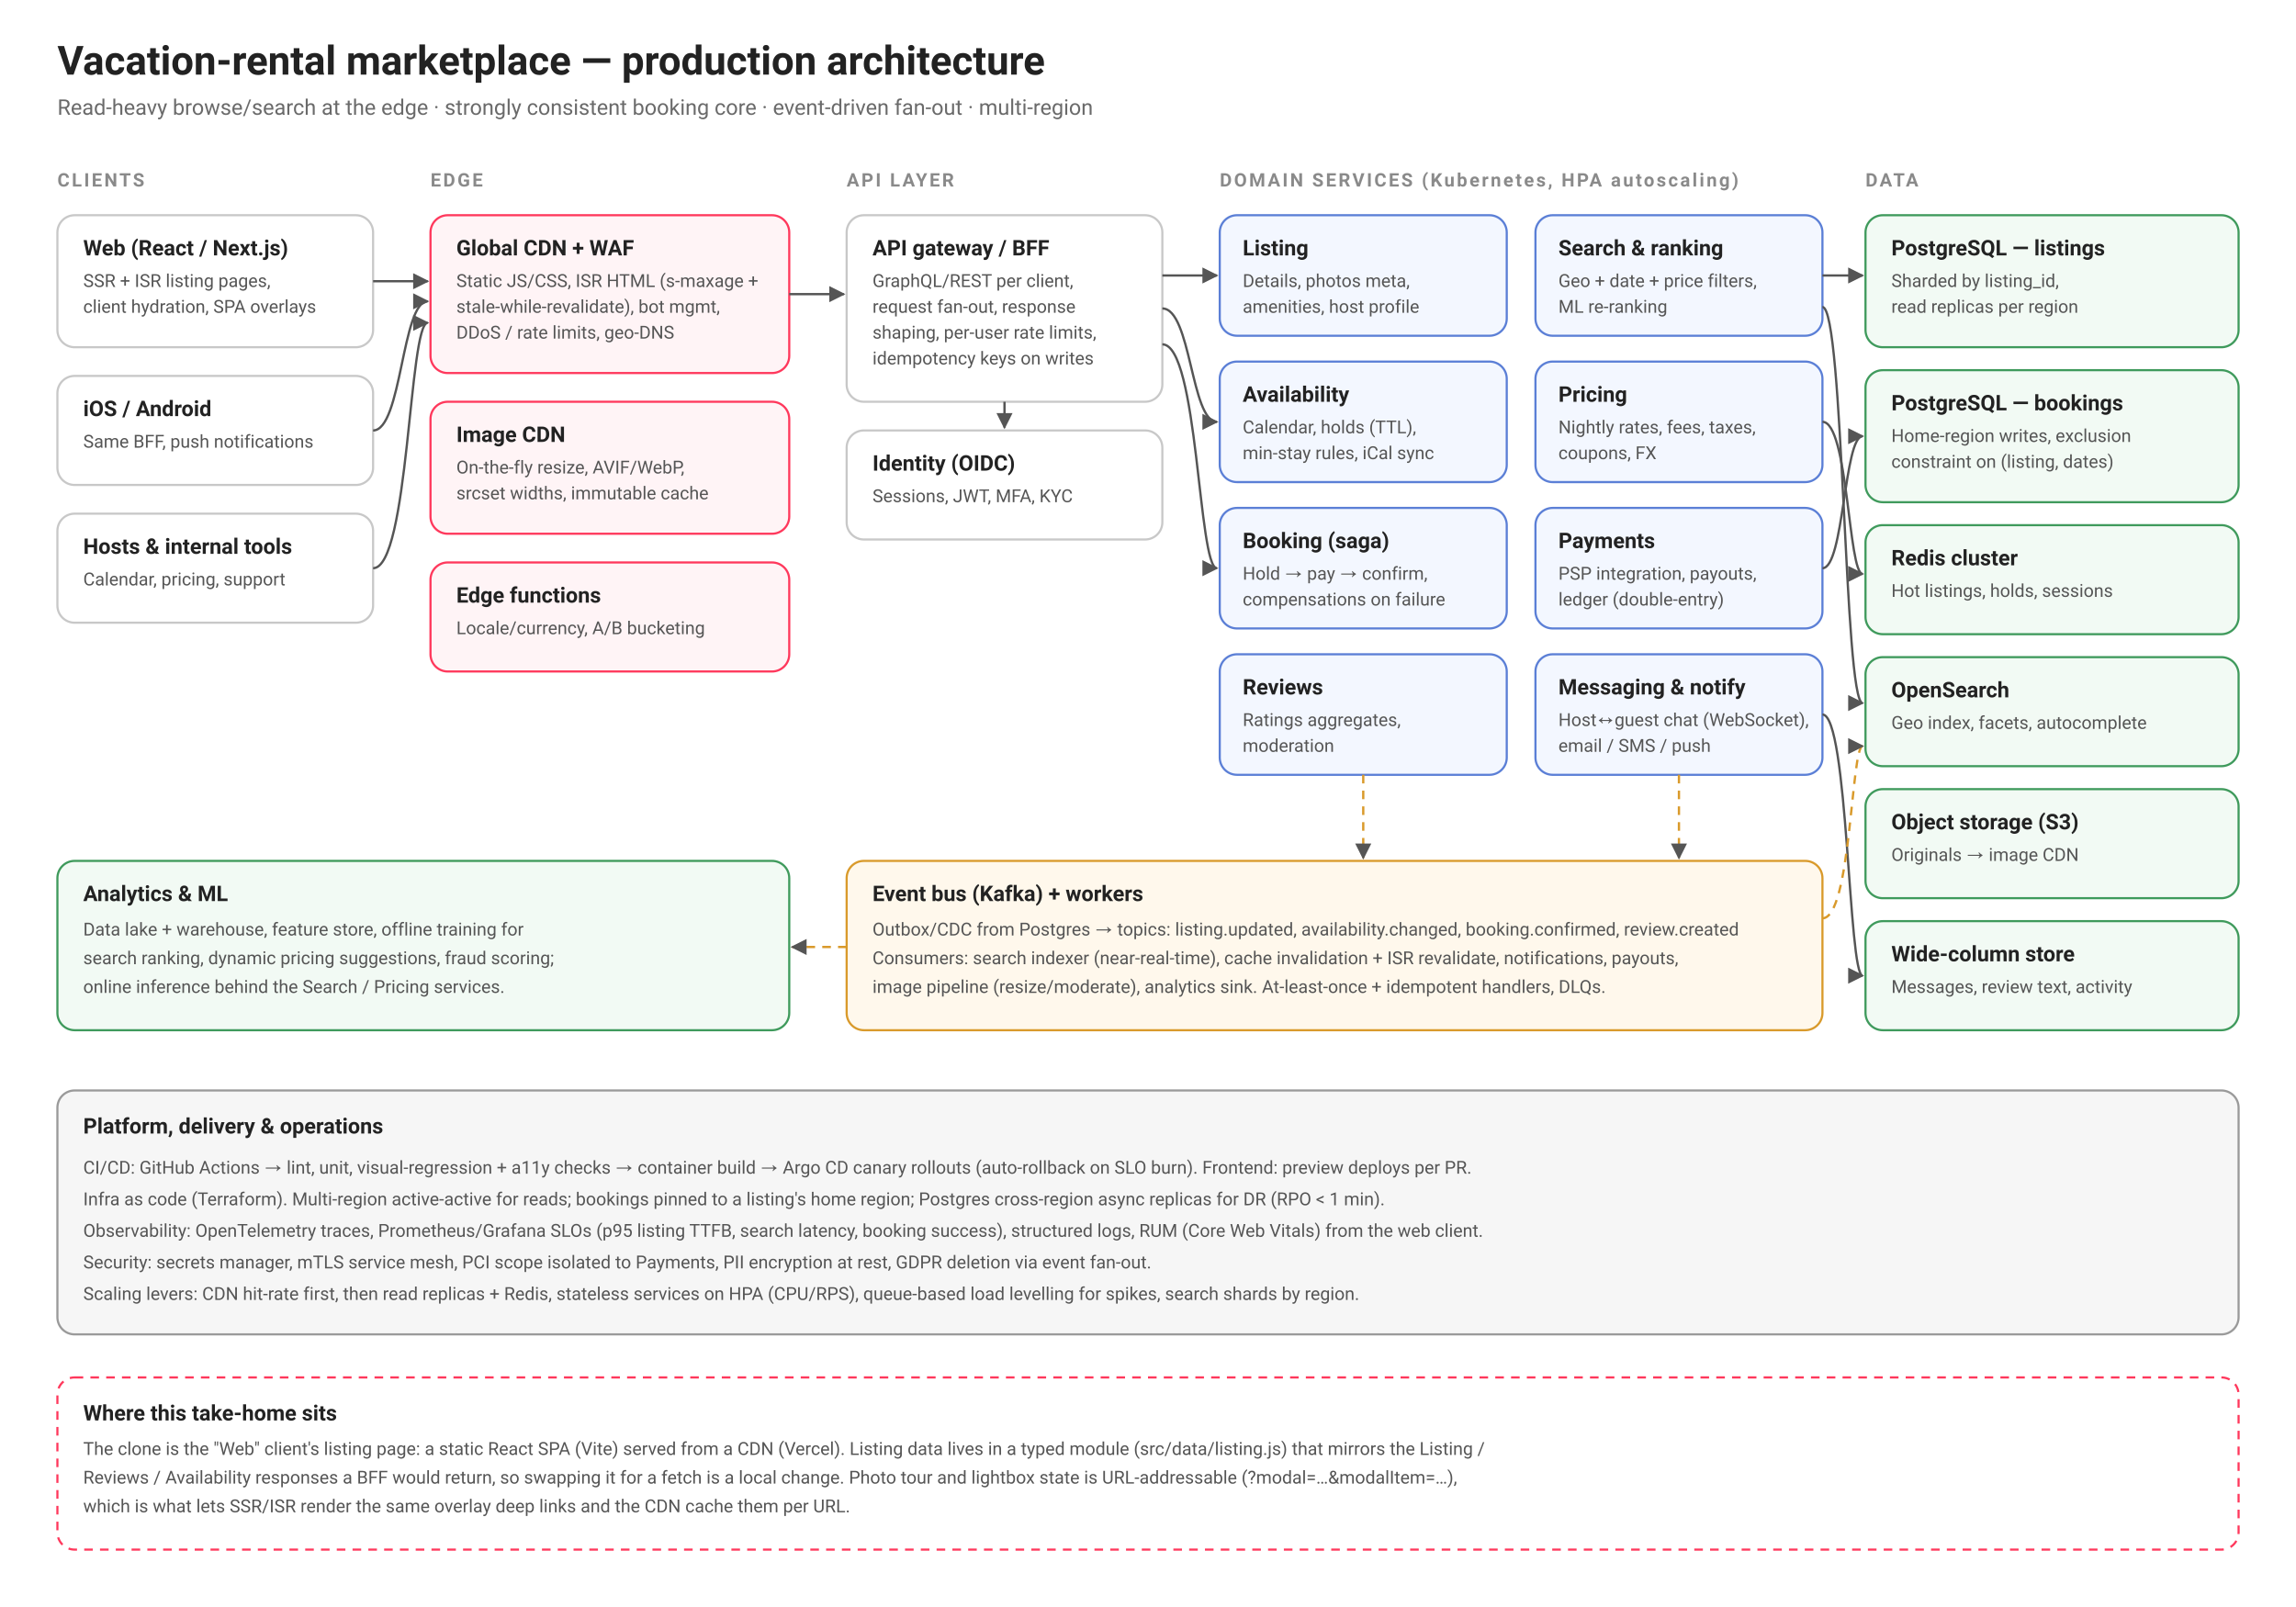
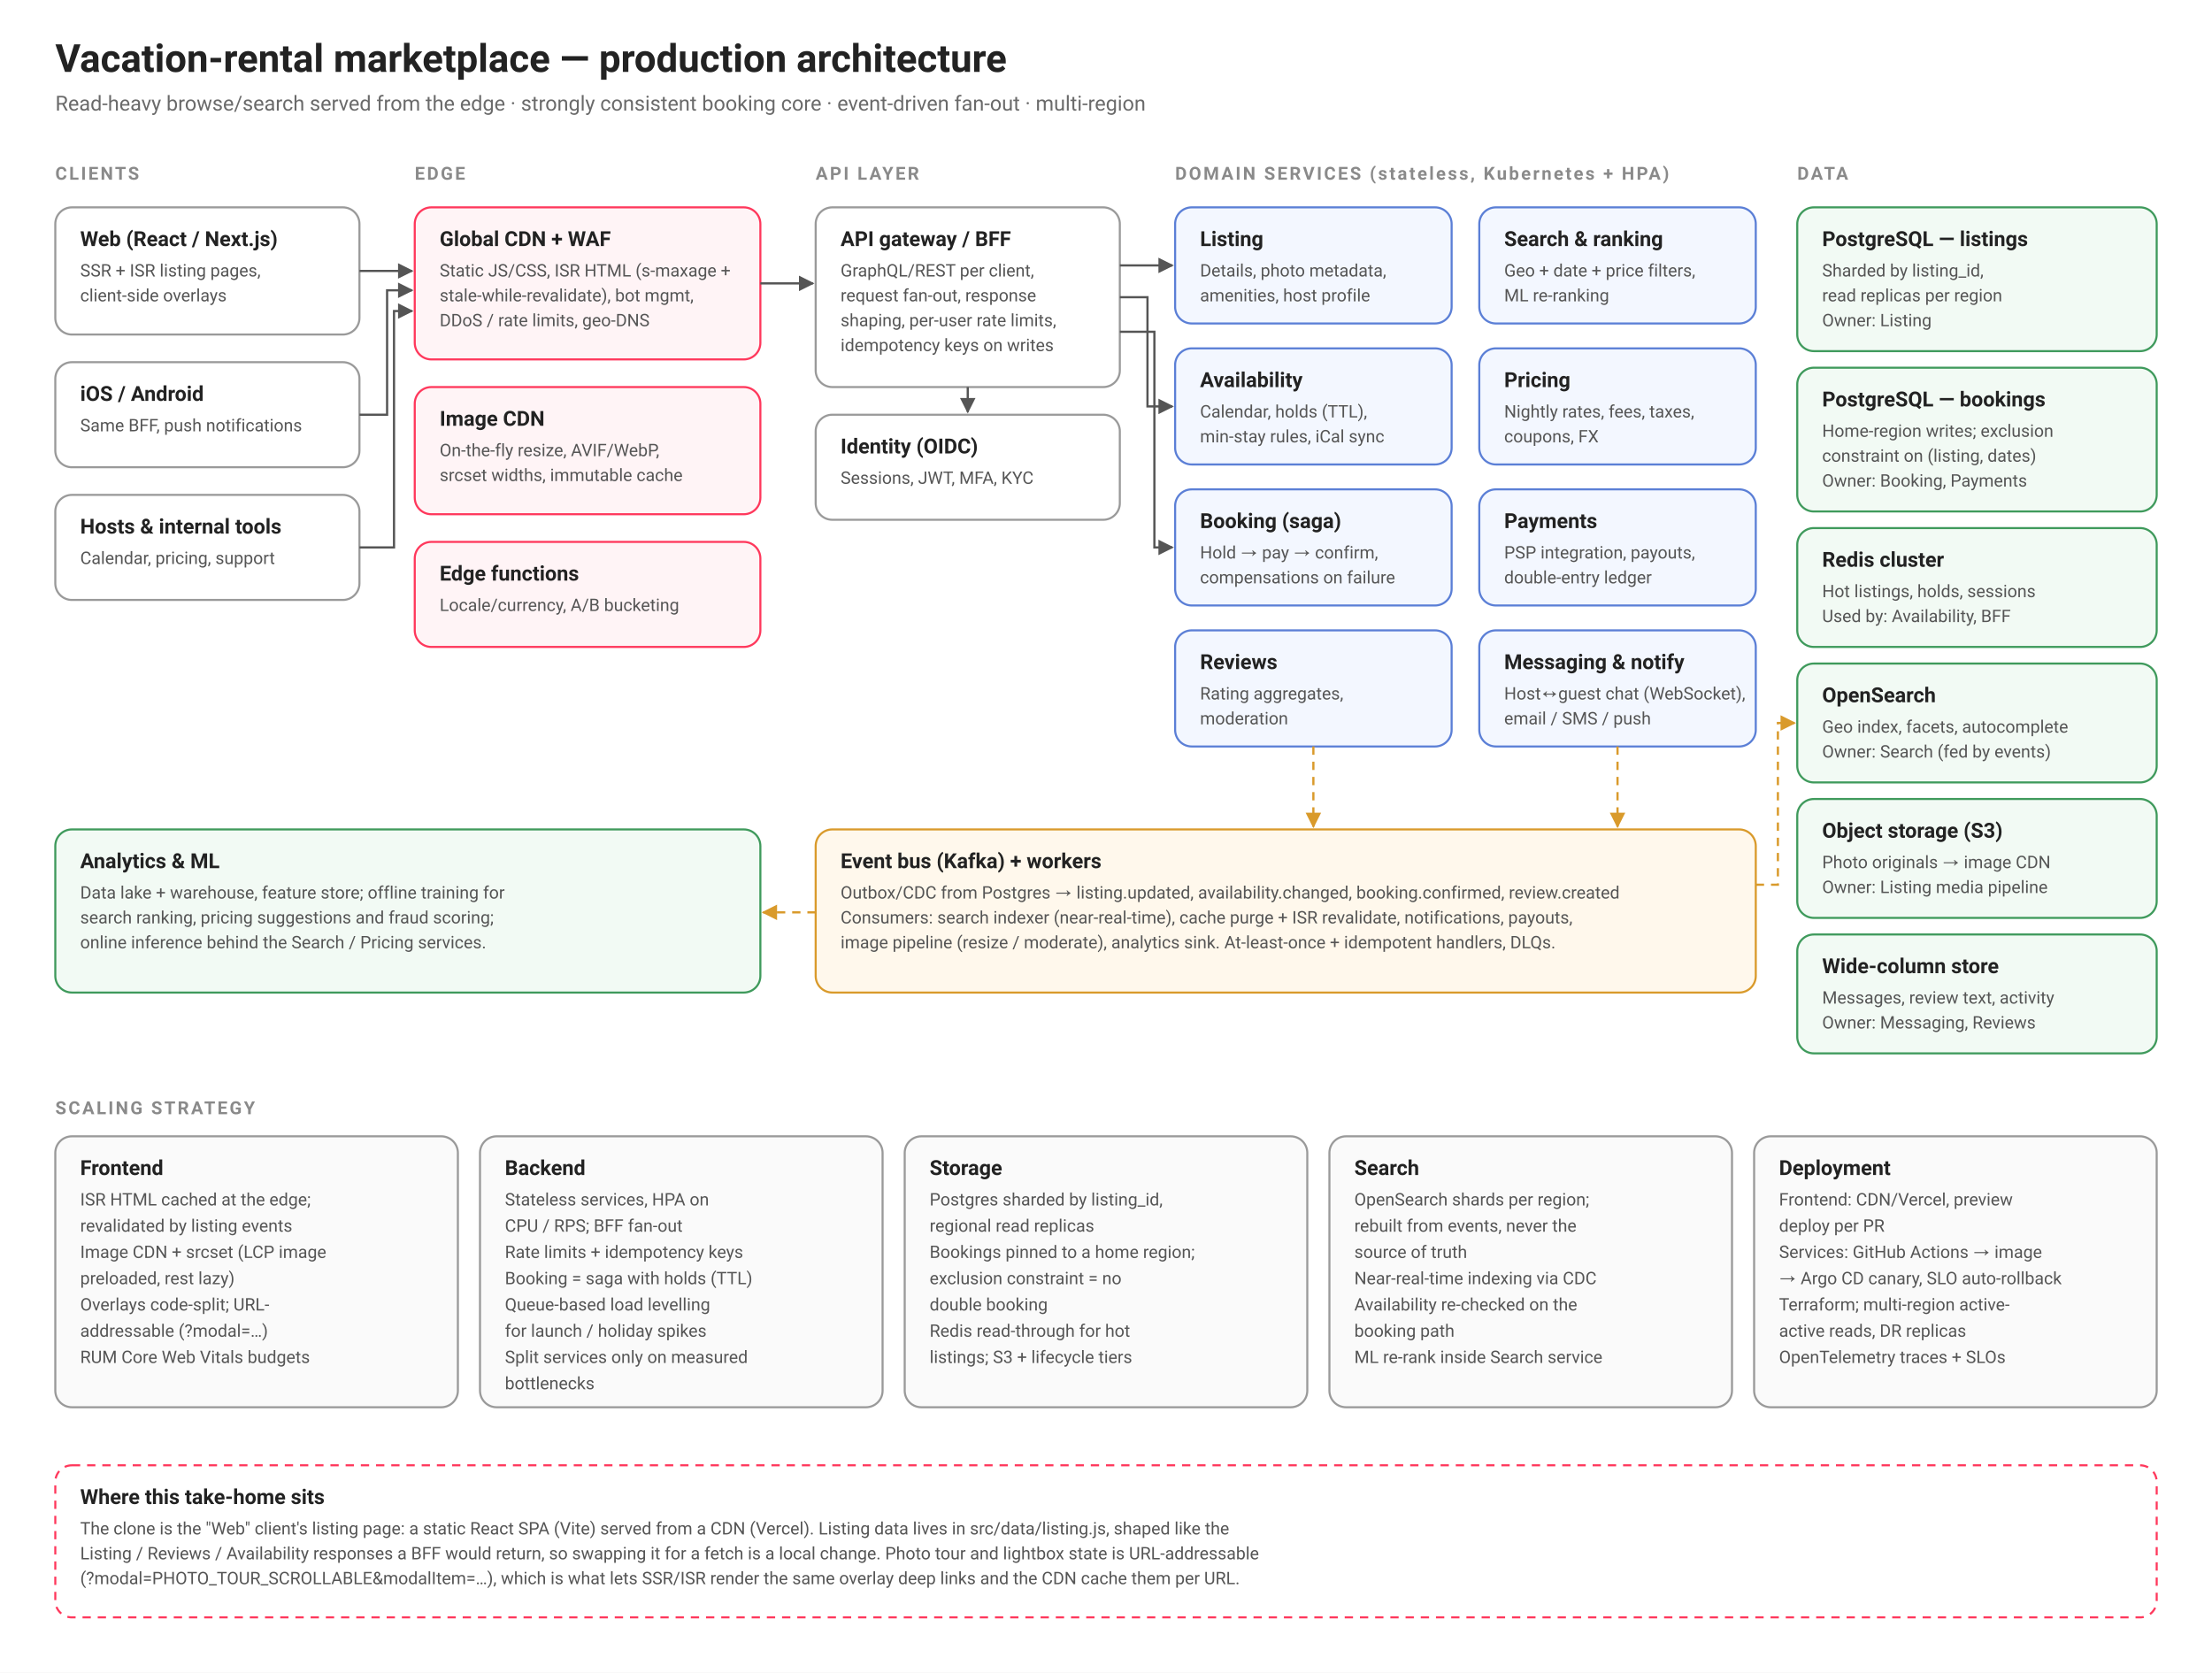
- <svg xmlns="http://www.w3.org/2000/svg" viewBox="0 0 1600 1120" font-family="Segoe UI, Roboto, Helvetica, Arial, sans-serif">
+ <svg xmlns="http://www.w3.org/2000/svg" viewBox="0 0 1600 1210" font-family="Segoe UI, Roboto, Helvetica, Arial, sans-serif">
  <defs>
-     <marker id="arrow" viewBox="0 0 10 10" refX="9" refY="5" markerWidth="7" markerHeight="7" orient="auto-start-reverse">
+     <marker id="a" viewBox="0 0 10 10" refX="9" refY="5" markerWidth="7" markerHeight="7" orient="auto">
      <path d="M0 0 L10 5 L0 10 z" fill="#555" />
    </marker>
-     <style>
-       .title { font-size: 28px; font-weight: 700; fill: #222; }
-       .sub { font-size: 15px; fill: #6a6a6a; }
-       .lane { font-size: 13px; font-weight: 700; letter-spacing: 1.5px; fill: #8a8a8a; }
-       .box { fill: #fff; stroke: #c8c8c8; stroke-width: 1.5; }
-       .h { font-size: 15px; font-weight: 700; fill: #222; }
-       .t { font-size: 12.5px; fill: #555; }
-       .edge { fill: #fff4f6; stroke: #ff385c; stroke-width: 1.5; }
-       .svc { fill: #f3f7ff; stroke: #5b7fd6; stroke-width: 1.5; }
-       .data { fill: #f2faf4; stroke: #3f9a5c; stroke-width: 1.5; }
-       .async { fill: #fff8ec; stroke: #d99a2b; stroke-width: 1.5; }
-       .ops { fill: #f6f6f6; stroke: #9a9a9a; stroke-width: 1.5; }
-       .line { stroke: #555; stroke-width: 1.6; fill: none; marker-end: url(#arrow); }
-       .dash { stroke: #d99a2b; stroke-width: 1.6; fill: none; stroke-dasharray: 6 5; marker-end: url(#arrow); }
-     </style>
+     <marker id="ad" viewBox="0 0 10 10" refX="9" refY="5" markerWidth="7" markerHeight="7" orient="auto">
+       <path d="M0 0 L10 5 L0 10 z" fill="#d99a2b" />
+     </marker>
  </defs>
-   <rect width="1600" height="1120" fill="#ffffff" />
-   <text x="40" y="52" class="title">Vacation-rental marketplace — production architecture</text>
-   <text x="40" y="80" class="sub">Read-heavy browse/search at the edge · strongly consistent booking core · event-driven fan-out · multi-region</text>
-   <text x="40" y="130" class="lane">CLIENTS</text>
-   <text x="300" y="130" class="lane">EDGE</text>
-   <text x="590" y="130" class="lane">API LAYER</text>
-   <text x="850" y="130" class="lane">DOMAIN SERVICES  (Kubernetes, HPA autoscaling)</text>
-   <text x="1300" y="130" class="lane">DATA</text>
-   <rect x="40" y="150" width="220" height="92" rx="12" class="box" />
-   <text x="58" y="178" class="h">Web (React / Next.js)</text>
-   <text x="58" y="200" class="t">SSR + ISR listing pages,</text>
-   <text x="58" y="218" class="t">client hydration, SPA overlays</text>
-   <rect x="40" y="262" width="220" height="76" rx="12" class="box" />
-   <text x="58" y="290" class="h">iOS / Android</text>
-   <text x="58" y="312" class="t">Same BFF, push notifications</text>
-   <rect x="40" y="358" width="220" height="76" rx="12" class="box" />
-   <text x="58" y="386" class="h">Hosts &amp; internal tools</text>
-   <text x="58" y="408" class="t">Calendar, pricing, support</text>
-   <rect x="300" y="150" width="250" height="110" rx="12" class="edge" />
-   <text x="318" y="178" class="h">Global CDN + WAF</text>
-   <text x="318" y="200" class="t">Static JS/CSS, ISR HTML (s-maxage +</text>
-   <text x="318" y="218" class="t">stale-while-revalidate), bot mgmt,</text>
-   <text x="318" y="236" class="t">DDoS / rate limits, geo-DNS</text>
-   <rect x="300" y="280" width="250" height="92" rx="12" class="edge" />
-   <text x="318" y="308" class="h">Image CDN</text>
-   <text x="318" y="330" class="t">On-the-fly resize, AVIF/WebP,</text>
-   <text x="318" y="348" class="t">srcset widths, immutable cache</text>
-   <rect x="300" y="392" width="250" height="76" rx="12" class="edge" />
-   <text x="318" y="420" class="h">Edge functions</text>
-   <text x="318" y="442" class="t">Locale/currency, A/B bucketing</text>
-   <rect x="590" y="150" width="220" height="130" rx="12" class="box" />
-   <text x="608" y="178" class="h">API gateway / BFF</text>
-   <text x="608" y="200" class="t">GraphQL/REST per client,</text>
-   <text x="608" y="218" class="t">request fan-out, response</text>
-   <text x="608" y="236" class="t">shaping, per-user rate limits,</text>
-   <text x="608" y="254" class="t">idempotency keys on writes</text>
-   <rect x="590" y="300" width="220" height="76" rx="12" class="box" />
-   <text x="608" y="328" class="h">Identity (OIDC)</text>
-   <text x="608" y="350" class="t">Sessions, JWT, MFA, KYC</text>
-   <rect x="850" y="150" width="200" height="84" rx="12" class="svc" />
-   <text x="866" y="178" class="h">Listing</text>
-   <text x="866" y="200" class="t">Details, photos meta,</text>
-   <text x="866" y="218" class="t">amenities, host profile</text>
-   <rect x="1070" y="150" width="200" height="84" rx="12" class="svc" />
-   <text x="1086" y="178" class="h">Search &amp; ranking</text>
-   <text x="1086" y="200" class="t">Geo + date + price filters,</text>
-   <text x="1086" y="218" class="t">ML re-ranking</text>
-   <rect x="850" y="252" width="200" height="84" rx="12" class="svc" />
-   <text x="866" y="280" class="h">Availability</text>
-   <text x="866" y="302" class="t">Calendar, holds (TTL),</text>
-   <text x="866" y="320" class="t">min-stay rules, iCal sync</text>
-   <rect x="1070" y="252" width="200" height="84" rx="12" class="svc" />
-   <text x="1086" y="280" class="h">Pricing</text>
-   <text x="1086" y="302" class="t">Nightly rates, fees, taxes,</text>
-   <text x="1086" y="320" class="t">coupons, FX</text>
-   <rect x="850" y="354" width="200" height="84" rx="12" class="svc" />
-   <text x="866" y="382" class="h">Booking (saga)</text>
-   <text x="866" y="404" class="t">Hold → pay → confirm,</text>
-   <text x="866" y="422" class="t">compensations on failure</text>
-   <rect x="1070" y="354" width="200" height="84" rx="12" class="svc" />
-   <text x="1086" y="382" class="h">Payments</text>
-   <text x="1086" y="404" class="t">PSP integration, payouts,</text>
-   <text x="1086" y="422" class="t">ledger (double-entry)</text>
-   <rect x="850" y="456" width="200" height="84" rx="12" class="svc" />
-   <text x="866" y="484" class="h">Reviews</text>
-   <text x="866" y="506" class="t">Ratings aggregates,</text>
-   <text x="866" y="524" class="t">moderation</text>
-   <rect x="1070" y="456" width="200" height="84" rx="12" class="svc" />
-   <text x="1086" y="484" class="h">Messaging &amp; notify</text>
-   <text x="1086" y="506" class="t">Host↔guest chat (WebSocket),</text>
-   <text x="1086" y="524" class="t">email / SMS / push</text>
-   <rect x="1300" y="150" width="260" height="92" rx="12" class="data" />
-   <text x="1318" y="178" class="h">PostgreSQL — listings</text>
-   <text x="1318" y="200" class="t">Sharded by listing_id,</text>
-   <text x="1318" y="218" class="t">read replicas per region</text>
-   <rect x="1300" y="258" width="260" height="92" rx="12" class="data" />
-   <text x="1318" y="286" class="h">PostgreSQL — bookings</text>
-   <text x="1318" y="308" class="t">Home-region writes, exclusion</text>
-   <text x="1318" y="326" class="t">constraint on (listing, dates)</text>
-   <rect x="1300" y="366" width="260" height="76" rx="12" class="data" />
-   <text x="1318" y="394" class="h">Redis cluster</text>
-   <text x="1318" y="416" class="t">Hot listings, holds, sessions</text>
-   <rect x="1300" y="458" width="260" height="76" rx="12" class="data" />
-   <text x="1318" y="486" class="h">OpenSearch</text>
-   <text x="1318" y="508" class="t">Geo index, facets, autocomplete</text>
-   <rect x="1300" y="550" width="260" height="76" rx="12" class="data" />
-   <text x="1318" y="578" class="h">Object storage (S3)</text>
-   <text x="1318" y="600" class="t">Originals → image CDN</text>
-   <rect x="1300" y="642" width="260" height="76" rx="12" class="data" />
-   <text x="1318" y="670" class="h">Wide-column store</text>
-   <text x="1318" y="692" class="t">Messages, review text, activity</text>
-   <rect x="590" y="600" width="680" height="118" rx="12" class="async" />
-   <text x="608" y="628" class="h">Event bus (Kafka) + workers</text>
-   <text x="608" y="652" class="t">Outbox/CDC from Postgres → topics: listing.updated, availability.changed, booking.confirmed, review.created</text>
-   <text x="608" y="672" class="t">Consumers: search indexer (near-real-time), cache invalidation + ISR revalidate, notifications, payouts,</text>
-   <text x="608" y="692" class="t">image pipeline (resize/moderate), analytics sink. At-least-once + idempotent handlers, DLQs.</text>
-   <rect x="40" y="600" width="510" height="118" rx="12" class="data" />
-   <text x="58" y="628" class="h">Analytics &amp; ML</text>
-   <text x="58" y="652" class="t">Data lake + warehouse, feature store, offline training for</text>
-   <text x="58" y="672" class="t">search ranking, dynamic pricing suggestions, fraud scoring;</text>
-   <text x="58" y="692" class="t">online inference behind the Search / Pricing services.</text>
-   <rect x="40" y="760" width="1520" height="170" rx="12" class="ops" />
-   <text x="58" y="790" class="h">Platform, delivery &amp; operations</text>
-   <text x="58" y="818" class="t">CI/CD: GitHub Actions → lint, unit, visual-regression + a11y checks → container build → Argo CD canary rollouts (auto-rollback on SLO burn). Frontend: preview deploys per PR.</text>
-   <text x="58" y="840" class="t">Infra as code (Terraform). Multi-region active-active for reads; bookings pinned to a listing's home region; Postgres cross-region async replicas for DR (RPO &lt; 1 min).</text>
-   <text x="58" y="862" class="t">Observability: OpenTelemetry traces, Prometheus/Grafana SLOs (p95 listing TTFB, search latency, booking success), structured logs, RUM (Core Web Vitals) from the web client.</text>
-   <text x="58" y="884" class="t">Security: secrets manager, mTLS service mesh, PCI scope isolated to Payments, PII encryption at rest, GDPR deletion via event fan-out.</text>
-   <text x="58" y="906" class="t">Scaling levers: CDN hit-rate first, then read replicas + Redis, stateless services on HPA (CPU/RPS), queue-based load levelling for spikes, search shards by region.</text>
-   <rect x="40" y="960" width="1520" height="120" rx="12" fill="#ffffff" stroke="#ff385c" stroke-width="1.5" stroke-dasharray="6 5" />
-   <text x="58" y="990" class="h">Where this take-home sits</text>
-   <text x="58" y="1014" class="t">The clone is the "Web" client's listing page: a static React SPA (Vite) served from a CDN (Vercel). Listing data lives in a typed module (src/data/listing.js) that mirrors the Listing /</text>
-   <text x="58" y="1034" class="t">Reviews / Availability responses a BFF would return, so swapping it for a fetch is a local change. Photo tour and lightbox state is URL-addressable (?modal=…&amp;modalItem=…),</text>
-   <text x="58" y="1054" class="t">which is what lets SSR/ISR render the same overlay deep links and the CDN cache them per URL.</text>
-   <path d="M260 196 H298" class="line" />
-   <path d="M260 300 C280 300 280 210 298 210" class="line" />
-   <path d="M260 396 C285 396 285 225 298 225" class="line" />
-   <path d="M550 205 H588" class="line" />
-   <path d="M810 192 H848" class="line" />
-   <path d="M810 215 C830 215 830 294 848 294" class="line" />
-   <path d="M810 240 C835 240 835 396 848 396" class="line" />
-   <path d="M700 280 V298" class="line" />
-   <path d="M1270 192 H1298" class="line" />
-   <path d="M1270 214 C1285 214 1285 490 1298 490" class="line" />
-   <path d="M1270 396 C1285 396 1285 304 1298 304" class="line" />
-   <path d="M1270 294 C1288 294 1288 400 1298 400" class="line" />
-   <path d="M1270 498 C1288 498 1288 680 1298 680" class="line" />
-   <path d="M950 540 V598" class="dash" />
-   <path d="M1170 540 V598" class="dash" />
-   <path d="M1270 640 C1290 640 1290 520 1298 520" class="dash" />
-   <path d="M590 660 H552" class="dash" />
+   <rect width="1600" height="1210" fill="#fff" />
+   <text x="40" y="52" font-size="28" font-weight="700" fill="#222">Vacation-rental marketplace — production architecture</text>
+   <text x="40" y="80" font-size="15" fill="#6a6a6a">Read-heavy browse/search served from the edge · strongly consistent booking core · event-driven fan-out · multi-region</text>
+   <text x="40" y="130" font-size="13" font-weight="700" letter-spacing="1.5" fill="#8a8a8a">CLIENTS</text>
+   <text x="300" y="130" font-size="13" font-weight="700" letter-spacing="1.5" fill="#8a8a8a">EDGE</text>
+   <text x="590" y="130" font-size="13" font-weight="700" letter-spacing="1.5" fill="#8a8a8a">API LAYER</text>
+   <text x="850" y="130" font-size="13" font-weight="700" letter-spacing="1.5" fill="#8a8a8a">DOMAIN SERVICES  (stateless, Kubernetes + HPA)</text>
+   <text x="1300" y="130" font-size="13" font-weight="700" letter-spacing="1.5" fill="#8a8a8a">DATA</text>
+   <text x="40" y="806" font-size="13" font-weight="700" letter-spacing="1.5" fill="#8a8a8a">SCALING STRATEGY</text>
+   <rect x="40" y="150" width="220" height="92" rx="12" fill="#ffffff" stroke="#9a9a9a" stroke-width="1.5" />
+   <text x="58" y="178" font-size="15" font-weight="700" fill="#222">Web (React / Next.js)</text>
+   <text x="58" y="200" font-size="12.5" fill="#555">SSR + ISR listing pages,</text>
+   <text x="58" y="218" font-size="12.5" fill="#555">client-side overlays</text>
+   <rect x="40" y="262" width="220" height="76" rx="12" fill="#ffffff" stroke="#9a9a9a" stroke-width="1.5" />
+   <text x="58" y="290" font-size="15" font-weight="700" fill="#222">iOS / Android</text>
+   <text x="58" y="312" font-size="12.5" fill="#555">Same BFF, push notifications</text>
+   <rect x="40" y="358" width="220" height="76" rx="12" fill="#ffffff" stroke="#9a9a9a" stroke-width="1.5" />
+   <text x="58" y="386" font-size="15" font-weight="700" fill="#222">Hosts &amp; internal tools</text>
+   <text x="58" y="408" font-size="12.5" fill="#555">Calendar, pricing, support</text>
+   <rect x="300" y="150" width="250" height="110" rx="12" fill="#fff4f6" stroke="#ff385c" stroke-width="1.5" />
+   <text x="318" y="178" font-size="15" font-weight="700" fill="#222">Global CDN + WAF</text>
+   <text x="318" y="200" font-size="12.5" fill="#555">Static JS/CSS, ISR HTML (s-maxage +</text>
+   <text x="318" y="218" font-size="12.5" fill="#555">stale-while-revalidate), bot mgmt,</text>
+   <text x="318" y="236" font-size="12.5" fill="#555">DDoS / rate limits, geo-DNS</text>
+   <rect x="300" y="280" width="250" height="92" rx="12" fill="#fff4f6" stroke="#ff385c" stroke-width="1.5" />
+   <text x="318" y="308" font-size="15" font-weight="700" fill="#222">Image CDN</text>
+   <text x="318" y="330" font-size="12.5" fill="#555">On-the-fly resize, AVIF/WebP,</text>
+   <text x="318" y="348" font-size="12.5" fill="#555">srcset widths, immutable cache</text>
+   <rect x="300" y="392" width="250" height="76" rx="12" fill="#fff4f6" stroke="#ff385c" stroke-width="1.5" />
+   <text x="318" y="420" font-size="15" font-weight="700" fill="#222">Edge functions</text>
+   <text x="318" y="442" font-size="12.5" fill="#555">Locale/currency, A/B bucketing</text>
+   <rect x="590" y="150" width="220" height="130" rx="12" fill="#ffffff" stroke="#9a9a9a" stroke-width="1.5" />
+   <text x="608" y="178" font-size="15" font-weight="700" fill="#222">API gateway / BFF</text>
+   <text x="608" y="200" font-size="12.5" fill="#555">GraphQL/REST per client,</text>
+   <text x="608" y="218" font-size="12.5" fill="#555">request fan-out, response</text>
+   <text x="608" y="236" font-size="12.5" fill="#555">shaping, per-user rate limits,</text>
+   <text x="608" y="254" font-size="12.5" fill="#555">idempotency keys on writes</text>
+   <rect x="590" y="300" width="220" height="76" rx="12" fill="#ffffff" stroke="#9a9a9a" stroke-width="1.5" />
+   <text x="608" y="328" font-size="15" font-weight="700" fill="#222">Identity (OIDC)</text>
+   <text x="608" y="350" font-size="12.5" fill="#555">Sessions, JWT, MFA, KYC</text>
+   <rect x="850" y="150" width="200" height="84" rx="12" fill="#f3f7ff" stroke="#5b7fd6" stroke-width="1.5" />
+   <text x="868" y="178" font-size="15" font-weight="700" fill="#222">Listing</text>
+   <text x="868" y="200" font-size="12.5" fill="#555">Details, photo metadata,</text>
+   <text x="868" y="218" font-size="12.5" fill="#555">amenities, host profile</text>
+   <rect x="1070" y="150" width="200" height="84" rx="12" fill="#f3f7ff" stroke="#5b7fd6" stroke-width="1.5" />
+   <text x="1088" y="178" font-size="15" font-weight="700" fill="#222">Search &amp; ranking</text>
+   <text x="1088" y="200" font-size="12.5" fill="#555">Geo + date + price filters,</text>
+   <text x="1088" y="218" font-size="12.5" fill="#555">ML re-ranking</text>
+   <rect x="850" y="252" width="200" height="84" rx="12" fill="#f3f7ff" stroke="#5b7fd6" stroke-width="1.5" />
+   <text x="868" y="280" font-size="15" font-weight="700" fill="#222">Availability</text>
+   <text x="868" y="302" font-size="12.5" fill="#555">Calendar, holds (TTL),</text>
+   <text x="868" y="320" font-size="12.5" fill="#555">min-stay rules, iCal sync</text>
+   <rect x="1070" y="252" width="200" height="84" rx="12" fill="#f3f7ff" stroke="#5b7fd6" stroke-width="1.5" />
+   <text x="1088" y="280" font-size="15" font-weight="700" fill="#222">Pricing</text>
+   <text x="1088" y="302" font-size="12.5" fill="#555">Nightly rates, fees, taxes,</text>
+   <text x="1088" y="320" font-size="12.5" fill="#555">coupons, FX</text>
+   <rect x="850" y="354" width="200" height="84" rx="12" fill="#f3f7ff" stroke="#5b7fd6" stroke-width="1.5" />
+   <text x="868" y="382" font-size="15" font-weight="700" fill="#222">Booking (saga)</text>
+   <text x="868" y="404" font-size="12.5" fill="#555">Hold → pay → confirm,</text>
+   <text x="868" y="422" font-size="12.5" fill="#555">compensations on failure</text>
+   <rect x="1070" y="354" width="200" height="84" rx="12" fill="#f3f7ff" stroke="#5b7fd6" stroke-width="1.5" />
+   <text x="1088" y="382" font-size="15" font-weight="700" fill="#222">Payments</text>
+   <text x="1088" y="404" font-size="12.5" fill="#555">PSP integration, payouts,</text>
+   <text x="1088" y="422" font-size="12.5" fill="#555">double-entry ledger</text>
+   <rect x="850" y="456" width="200" height="84" rx="12" fill="#f3f7ff" stroke="#5b7fd6" stroke-width="1.5" />
+   <text x="868" y="484" font-size="15" font-weight="700" fill="#222">Reviews</text>
+   <text x="868" y="506" font-size="12.5" fill="#555">Rating aggregates,</text>
+   <text x="868" y="524" font-size="12.5" fill="#555">moderation</text>
+   <rect x="1070" y="456" width="200" height="84" rx="12" fill="#f3f7ff" stroke="#5b7fd6" stroke-width="1.5" />
+   <text x="1088" y="484" font-size="15" font-weight="700" fill="#222">Messaging &amp; notify</text>
+   <text x="1088" y="506" font-size="12.5" fill="#555">Host↔guest chat (WebSocket),</text>
+   <text x="1088" y="524" font-size="12.5" fill="#555">email / SMS / push</text>
+   <rect x="1300" y="150" width="260" height="104" rx="12" fill="#f2faf4" stroke="#3f9a5c" stroke-width="1.5" />
+   <text x="1318" y="178" font-size="15" font-weight="700" fill="#222">PostgreSQL — listings</text>
+   <text x="1318" y="200" font-size="12.5" fill="#555">Sharded by listing_id,</text>
+   <text x="1318" y="218" font-size="12.5" fill="#555">read replicas per region</text>
+   <text x="1318" y="236" font-size="12.5" fill="#555">Owner: Listing</text>
+   <rect x="1300" y="266" width="260" height="104" rx="12" fill="#f2faf4" stroke="#3f9a5c" stroke-width="1.5" />
+   <text x="1318" y="294" font-size="15" font-weight="700" fill="#222">PostgreSQL — bookings</text>
+   <text x="1318" y="316" font-size="12.5" fill="#555">Home-region writes; exclusion</text>
+   <text x="1318" y="334" font-size="12.5" fill="#555">constraint on (listing, dates)</text>
+   <text x="1318" y="352" font-size="12.5" fill="#555">Owner: Booking, Payments</text>
+   <rect x="1300" y="382" width="260" height="86" rx="12" fill="#f2faf4" stroke="#3f9a5c" stroke-width="1.5" />
+   <text x="1318" y="410" font-size="15" font-weight="700" fill="#222">Redis cluster</text>
+   <text x="1318" y="432" font-size="12.5" fill="#555">Hot listings, holds, sessions</text>
+   <text x="1318" y="450" font-size="12.5" fill="#555">Used by: Availability, BFF</text>
+   <rect x="1300" y="480" width="260" height="86" rx="12" fill="#f2faf4" stroke="#3f9a5c" stroke-width="1.5" />
+   <text x="1318" y="508" font-size="15" font-weight="700" fill="#222">OpenSearch</text>
+   <text x="1318" y="530" font-size="12.5" fill="#555">Geo index, facets, autocomplete</text>
+   <text x="1318" y="548" font-size="12.5" fill="#555">Owner: Search (fed by events)</text>
+   <rect x="1300" y="578" width="260" height="86" rx="12" fill="#f2faf4" stroke="#3f9a5c" stroke-width="1.5" />
+   <text x="1318" y="606" font-size="15" font-weight="700" fill="#222">Object storage (S3)</text>
+   <text x="1318" y="628" font-size="12.5" fill="#555">Photo originals → image CDN</text>
+   <text x="1318" y="646" font-size="12.5" fill="#555">Owner: Listing media pipeline</text>
+   <rect x="1300" y="676" width="260" height="86" rx="12" fill="#f2faf4" stroke="#3f9a5c" stroke-width="1.5" />
+   <text x="1318" y="704" font-size="15" font-weight="700" fill="#222">Wide-column store</text>
+   <text x="1318" y="726" font-size="12.5" fill="#555">Messages, review text, activity</text>
+   <text x="1318" y="744" font-size="12.5" fill="#555">Owner: Messaging, Reviews</text>
+   <rect x="590" y="600" width="680" height="118" rx="12" fill="#fff8ec" stroke="#d99a2b" stroke-width="1.5" />
+   <text x="608" y="628" font-size="15" font-weight="700" fill="#222">Event bus (Kafka) + workers</text>
+   <text x="608" y="650" font-size="12.5" fill="#555">Outbox/CDC from Postgres → listing.updated, availability.changed, booking.confirmed, review.created</text>
+   <text x="608" y="668" font-size="12.5" fill="#555">Consumers: search indexer (near-real-time), cache purge + ISR revalidate, notifications, payouts,</text>
+   <text x="608" y="686" font-size="12.5" fill="#555">image pipeline (resize / moderate), analytics sink. At-least-once + idempotent handlers, DLQs.</text>
+   <rect x="40" y="600" width="510" height="118" rx="12" fill="#f2faf4" stroke="#3f9a5c" stroke-width="1.5" />
+   <text x="58" y="628" font-size="15" font-weight="700" fill="#222">Analytics &amp; ML</text>
+   <text x="58" y="650" font-size="12.5" fill="#555">Data lake + warehouse, feature store; offline training for</text>
+   <text x="58" y="668" font-size="12.5" fill="#555">search ranking, pricing suggestions and fraud scoring;</text>
+   <text x="58" y="686" font-size="12.5" fill="#555">online inference behind the Search / Pricing services.</text>
+   <rect x="40" y="822" width="291.2" height="196" rx="12" fill="#fafafa" stroke="#9a9a9a" stroke-width="1.5" />
+   <text x="58" y="850" font-size="15" font-weight="700" fill="#222">Frontend</text>
+   <text x="58" y="872" font-size="12.5" fill="#555">ISR HTML cached at the edge;</text>
+   <text x="58" y="891" font-size="12.5" fill="#555">revalidated by listing events</text>
+   <text x="58" y="910" font-size="12.5" fill="#555">Image CDN + srcset (LCP image</text>
+   <text x="58" y="929" font-size="12.5" fill="#555">preloaded, rest lazy)</text>
+   <text x="58" y="948" font-size="12.5" fill="#555">Overlays code-split; URL-</text>
+   <text x="58" y="967" font-size="12.5" fill="#555">addressable (?modal=…)</text>
+   <text x="58" y="986" font-size="12.5" fill="#555">RUM Core Web Vitals budgets</text>
+   <rect x="347.2" y="822" width="291.2" height="196" rx="12" fill="#fafafa" stroke="#9a9a9a" stroke-width="1.5" />
+   <text x="365.2" y="850" font-size="15" font-weight="700" fill="#222">Backend</text>
+   <text x="365.2" y="872" font-size="12.5" fill="#555">Stateless services, HPA on</text>
+   <text x="365.2" y="891" font-size="12.5" fill="#555">CPU / RPS; BFF fan-out</text>
+   <text x="365.2" y="910" font-size="12.5" fill="#555">Rate limits + idempotency keys</text>
+   <text x="365.2" y="929" font-size="12.5" fill="#555">Booking = saga with holds (TTL)</text>
+   <text x="365.2" y="948" font-size="12.5" fill="#555">Queue-based load levelling</text>
+   <text x="365.2" y="967" font-size="12.5" fill="#555">for launch / holiday spikes</text>
+   <text x="365.2" y="986" font-size="12.5" fill="#555">Split services only on measured</text>
+   <text x="365.2" y="1005" font-size="12.5" fill="#555">bottlenecks</text>
+   <rect x="654.4" y="822" width="291.2" height="196" rx="12" fill="#fafafa" stroke="#9a9a9a" stroke-width="1.5" />
+   <text x="672.4" y="850" font-size="15" font-weight="700" fill="#222">Storage</text>
+   <text x="672.4" y="872" font-size="12.5" fill="#555">Postgres sharded by listing_id,</text>
+   <text x="672.4" y="891" font-size="12.5" fill="#555">regional read replicas</text>
+   <text x="672.4" y="910" font-size="12.5" fill="#555">Bookings pinned to a home region;</text>
+   <text x="672.4" y="929" font-size="12.5" fill="#555">exclusion constraint = no</text>
+   <text x="672.4" y="948" font-size="12.5" fill="#555">double booking</text>
+   <text x="672.4" y="967" font-size="12.5" fill="#555">Redis read-through for hot</text>
+   <text x="672.4" y="986" font-size="12.5" fill="#555">listings; S3 + lifecycle tiers</text>
+   <rect x="961.6" y="822" width="291.2" height="196" rx="12" fill="#fafafa" stroke="#9a9a9a" stroke-width="1.5" />
+   <text x="979.6" y="850" font-size="15" font-weight="700" fill="#222">Search</text>
+   <text x="979.6" y="872" font-size="12.5" fill="#555">OpenSearch shards per region;</text>
+   <text x="979.6" y="891" font-size="12.5" fill="#555">rebuilt from events, never the</text>
+   <text x="979.6" y="910" font-size="12.5" fill="#555">source of truth</text>
+   <text x="979.6" y="929" font-size="12.5" fill="#555">Near-real-time indexing via CDC</text>
+   <text x="979.6" y="948" font-size="12.5" fill="#555">Availability re-checked on the</text>
+   <text x="979.6" y="967" font-size="12.5" fill="#555">booking path</text>
+   <text x="979.6" y="986" font-size="12.5" fill="#555">ML re-rank inside Search service</text>
+   <rect x="1268.8" y="822" width="291.2" height="196" rx="12" fill="#fafafa" stroke="#9a9a9a" stroke-width="1.5" />
+   <text x="1286.8" y="850" font-size="15" font-weight="700" fill="#222">Deployment</text>
+   <text x="1286.8" y="872" font-size="12.5" fill="#555">Frontend: CDN/Vercel, preview</text>
+   <text x="1286.8" y="891" font-size="12.5" fill="#555">deploy per PR</text>
+   <text x="1286.8" y="910" font-size="12.5" fill="#555">Services: GitHub Actions → image</text>
+   <text x="1286.8" y="929" font-size="12.5" fill="#555">→ Argo CD canary, SLO auto-rollback</text>
+   <text x="1286.8" y="948" font-size="12.5" fill="#555">Terraform; multi-region active-</text>
+   <text x="1286.8" y="967" font-size="12.5" fill="#555">active reads, DR replicas</text>
+   <text x="1286.8" y="986" font-size="12.5" fill="#555">OpenTelemetry traces + SLOs</text>
+   <rect x="40" y="1060" width="1520" height="110" rx="12" fill="#ffffff" stroke="#ff385c" stroke-width="1.5" stroke-dasharray="6 5" />
+   <text x="58" y="1088" font-size="15" font-weight="700" fill="#222">Where this take-home sits</text>
+   <text x="58" y="1110" font-size="12.5" fill="#555">The clone is the "Web" client's listing page: a static React SPA (Vite) served from a CDN (Vercel). Listing data lives in src/data/listing.js, shaped like the</text>
+   <text x="58" y="1128" font-size="12.5" fill="#555">Listing / Reviews / Availability responses a BFF would return, so swapping it for a fetch is a local change. Photo tour and lightbox state is URL-addressable</text>
+   <text x="58" y="1146" font-size="12.5" fill="#555">(?modal=PHOTO_TOUR_SCROLLABLE&amp;modalItem=…), which is what lets SSR/ISR render the same overlay deep links and the CDN cache them per URL.</text>
+   <path d="M260 196 L298 196" fill="none" stroke="#555" stroke-width="1.6" marker-end="url(#a)" />
+   <path d="M260 300 L280 300 L280 210 L298 210" fill="none" stroke="#555" stroke-width="1.6" marker-end="url(#a)" />
+   <path d="M260 396 L285 396 L285 225 L298 225" fill="none" stroke="#555" stroke-width="1.6" marker-end="url(#a)" />
+   <path d="M550 205 L588 205" fill="none" stroke="#555" stroke-width="1.6" marker-end="url(#a)" />
+   <path d="M700 280 L700 298" fill="none" stroke="#555" stroke-width="1.6" marker-end="url(#a)" />
+   <path d="M810 192 L848 192" fill="none" stroke="#555" stroke-width="1.6" marker-end="url(#a)" />
+   <path d="M810 215 L830 215 L830 294 L848 294" fill="none" stroke="#555" stroke-width="1.6" marker-end="url(#a)" />
+   <path d="M810 240 L835 240 L835 396 L848 396" fill="none" stroke="#555" stroke-width="1.6" marker-end="url(#a)" />
+   <path d="M950 540 L950 598" fill="none" stroke="#d99a2b" stroke-width="1.6" stroke-dasharray="6 5" marker-end="url(#ad)" />
+   <path d="M1170 540 L1170 598" fill="none" stroke="#d99a2b" stroke-width="1.6" stroke-dasharray="6 5" marker-end="url(#ad)" />
+   <path d="M1270 640 L1286 640 L1286 523 L1298 523" fill="none" stroke="#d99a2b" stroke-width="1.6" stroke-dasharray="6 5" marker-end="url(#ad)" />
+   <path d="M590 660 L552 660" fill="none" stroke="#d99a2b" stroke-width="1.6" stroke-dasharray="6 5" marker-end="url(#ad)" />
</svg>
